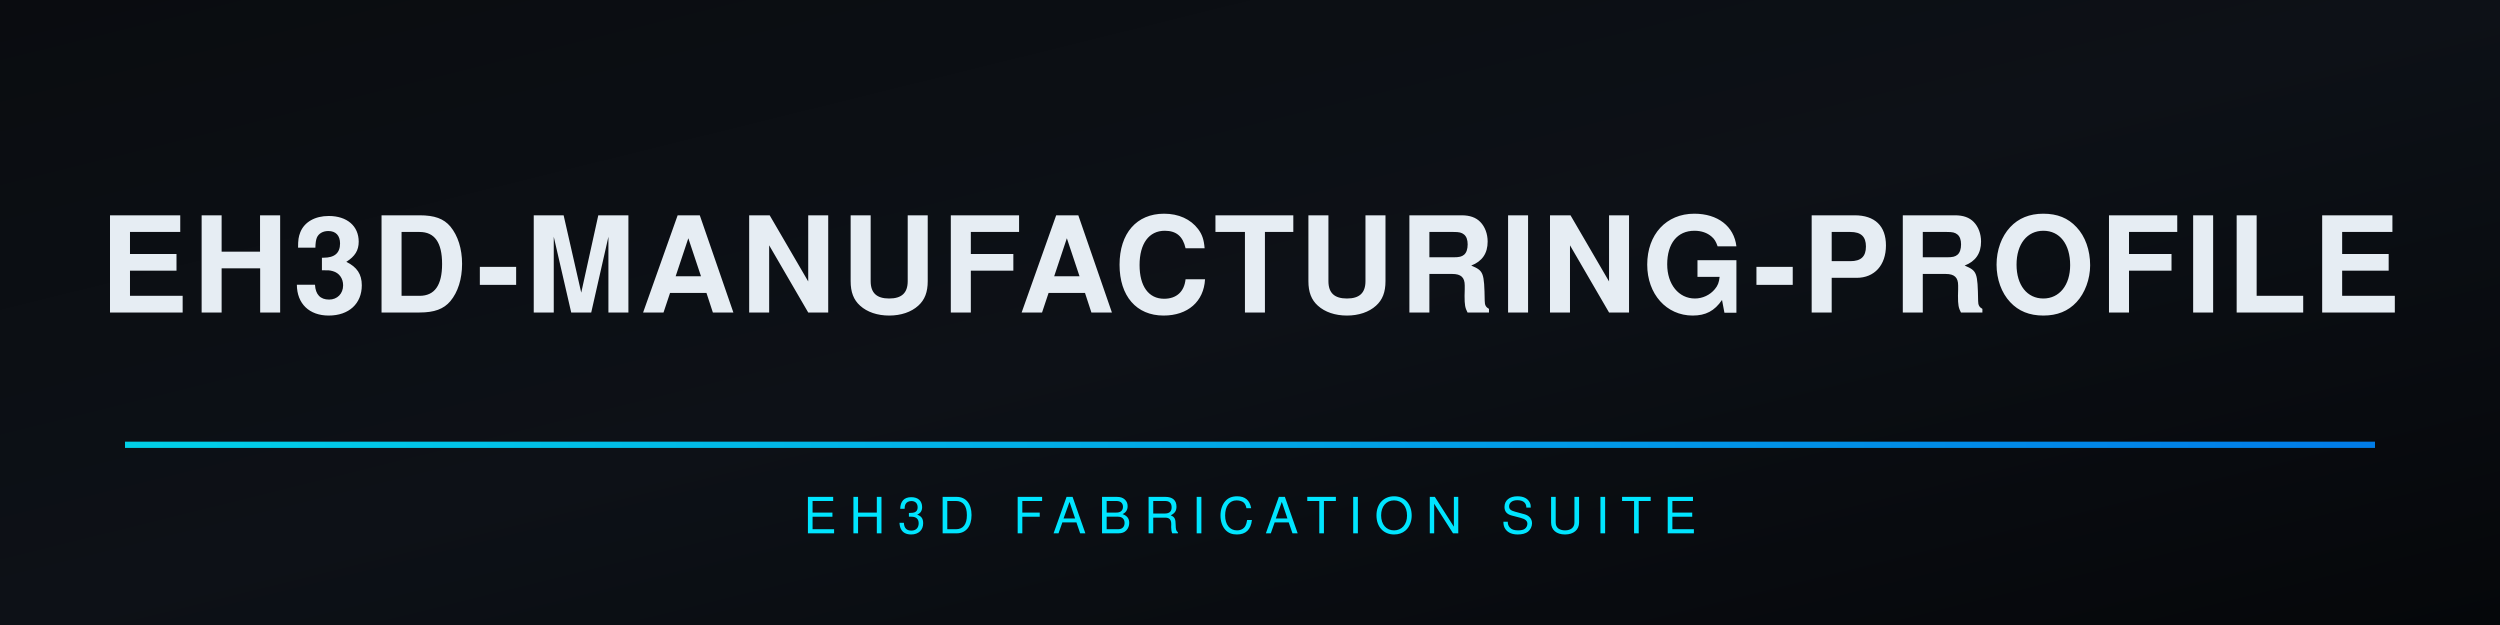
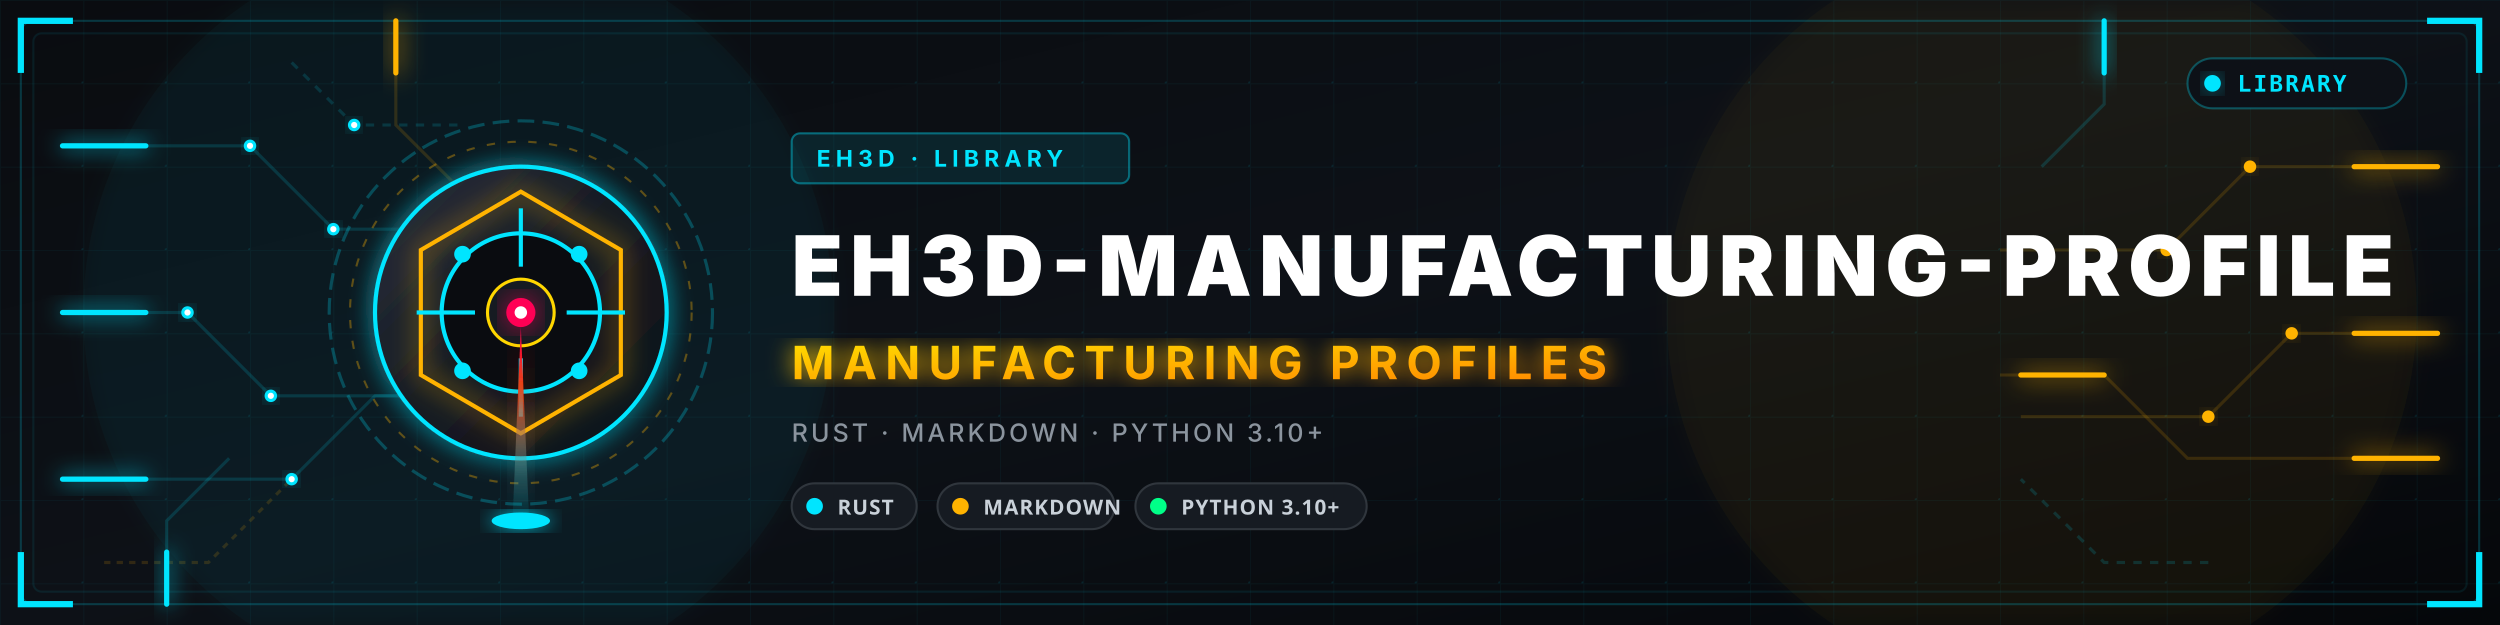
- <svg xmlns="http://www.w3.org/2000/svg" viewBox="0 0 1200 300" width="100%" height="100%" role="img" aria-label="EH3D-MANUFACTURING-PROFILE">
+ <svg xmlns="http://www.w3.org/2000/svg" viewBox="0 0 1200 300" width="100%" height="100%">
  <defs>
-     <linearGradient id="bg" x1="0%" y1="0%" x2="100%" y2="100%">
+     <linearGradient id="bgGlow" x1="0%" y1="0%" x2="100%" y2="100%">
      <stop offset="0%" stop-color="#0A0C10" />
      <stop offset="50%" stop-color="#0D1117" />
      <stop offset="100%" stop-color="#05070A" />
    </linearGradient>
-     <linearGradient id="line" x1="0%" y1="0%" x2="100%" y2="0%">
-       <stop offset="0%" stop-color="#00E5FF" stop-opacity="0.9" />
+     <linearGradient id="cyanGlow" x1="0%" y1="0%" x2="100%" y2="0%">
+       <stop offset="0%" stop-color="#00E5FF" stop-opacity="0.8" />
      <stop offset="100%" stop-color="#0088FF" stop-opacity="0.9" />
    </linearGradient>
+     <linearGradient id="goldGlow" x1="0%" y1="0%" x2="100%" y2="100%">
+       <stop offset="0%" stop-color="#FFD700" />
+       <stop offset="100%" stop-color="#FF8C00" />
+     </linearGradient>
+     <linearGradient id="laserBeam" x1="0%" y1="0%" x2="0%" y2="100%">
+       <stop offset="0%" stop-color="#FF0055" stop-opacity="1" />
+       <stop offset="30%" stop-color="#FF3300" stop-opacity="0.9" />
+       <stop offset="100%" stop-color="#00E5FF" stop-opacity="0" />
+     </linearGradient>
+     <linearGradient id="metalGradient" x1="0%" y1="0%" x2="100%" y2="100%">
+       <stop offset="0%" stop-color="#2A303C" />
+       <stop offset="50%" stop-color="#161B22" />
+       <stop offset="100%" stop-color="#0D1117" />
+     </linearGradient>
+     <filter id="glowCyan" x="-20%" y="-20%" width="140%" height="140%">
+       <feGaussianBlur stdDeviation="5" result="blur" />
+       <feMerge>
+         <feMergeNode in="blur" />
+         <feMergeNode in="SourceGraphic" />
+       </feMerge>
+     </filter>
+     <filter id="glowGold" x="-20%" y="-20%" width="140%" height="140%">
+       <feGaussianBlur stdDeviation="6" result="blur" />
+       <feMerge>
+         <feMergeNode in="blur" />
+         <feMergeNode in="SourceGraphic" />
+       </feMerge>
+     </filter>
+     <filter id="glowLaser" x="-30%" y="-30%" width="160%" height="160%">
+       <feGaussianBlur stdDeviation="8" result="blur" />
+       <feMerge>
+         <feMergeNode in="blur" />
+         <feMergeNode in="SourceGraphic" />
+       </feMerge>
+     </filter>
+     <pattern id="cyberGrid" width="40" height="40" patternUnits="userSpaceOnUse">
+       <path d="M 40 0 L 0 0 0 40" fill="none" stroke="#00E5FF" stroke-opacity="0.04" stroke-width="1" />
+       <circle cx="40" cy="40" r="1" fill="#00E5FF" fill-opacity="0.1" />
+     </pattern>
+     <g id="pcbNode">
+       <circle cx="0" cy="0" r="3" fill="#00E5FF" filter="url(#glowCyan)" />
+       <circle cx="0" cy="0" r="1.5" fill="#FFFFFF" />
+     </g>
  </defs>
-   <rect width="1200" height="300" fill="url(#bg)" />
-   <rect x="60" y="212" width="1080" height="3" fill="url(#line)" />
-   <text x="600" y="150" text-anchor="middle" font-family="Segoe UI, Helvetica, Arial, sans-serif" font-size="64" font-weight="700" letter-spacing="2" fill="#E6EDF3">EH3D-MANUFACTURING-PROFILE</text>
-   <text x="600" y="256" text-anchor="middle" font-family="Segoe UI, Helvetica, Arial, sans-serif" font-size="24" letter-spacing="6" fill="#00E5FF">EH3D FABRICATION SUITE</text>
+   <rect width="1200" height="300" fill="url(#bgGlow)" />
+   <rect width="1200" height="300" fill="url(#cyberGrid)" />
+   <circle cx="220" cy="150" r="180" fill="#00E5FF" fill-opacity="0.03" filter="url(#glowCyan)">
+     <animate attributeName="fill-opacity" values="0.02;0.05;0.02" dur="6s" repeatCount="indefinite" />
+   </circle>
+   <circle cx="980" cy="150" r="180" fill="#FFB300" fill-opacity="0.03" filter="url(#glowGold)">
+     <animate attributeName="fill-opacity" values="0.02;0.05;0.02" dur="6s" repeatCount="indefinite" />
+   </circle>
+   <rect x="10" y="10" width="1180" height="280" fill="none" stroke="#00E5FF" stroke-opacity="0.2" stroke-width="1" rx="6" />
+   <rect x="16" y="16" width="1168" height="268" fill="none" stroke="#00E5FF" stroke-opacity="0.08" stroke-width="1" rx="4" />
+   <path d="M 10 35 L 10 10 L 35 10" fill="none" stroke="#00E5FF" stroke-width="3">
+     <animate attributeName="stroke-opacity" values="0.6;1;0.6" dur="3s" repeatCount="indefinite" />
+   </path>
+   <path d="M 1190 35 L 1190 10 L 1165 10" fill="none" stroke="#00E5FF" stroke-width="3">
+     <animate attributeName="stroke-opacity" values="0.6;1;0.6" dur="3s" repeatCount="indefinite" />
+   </path>
+   <path d="M 10 265 L 10 290 L 35 290" fill="none" stroke="#00E5FF" stroke-width="3">
+     <animate attributeName="stroke-opacity" values="0.6;1;0.6" dur="3s" repeatCount="indefinite" />
+   </path>
+   <path d="M 1190 265 L 1190 290 L 1165 290" fill="none" stroke="#00E5FF" stroke-width="3">
+     <animate attributeName="stroke-opacity" values="0.6;1;0.6" dur="3s" repeatCount="indefinite" />
+   </path>
+   <g stroke="#00E5FF" stroke-opacity="0.15" stroke-width="1.5" fill="none">
+     <path d="M 30 70 L 120 70 L 160 110 L 240 110" />
+     <path d="M 30 150 L 90 150 L 130 190 L 220 190" />
+     <path d="M 30 230 L 140 230 L 180 190 L 210 190" />
+     <path d="M 80 290 L 80 250 L 110 220" />
+     <path d="M 190 10 L 190 60 L 220 90" stroke="#FFB300" stroke-opacity="0.15" />
+     <path d="M 140 30 L 170 60 L 220 60" stroke-dasharray="4,4" />
+     <path d="M 50 270 L 100 270 L 140 230" stroke="#FFB300" stroke-opacity="0.15" stroke-dasharray="3,3" />
+   </g>
+   <g fill="none" stroke-linecap="round" stroke-linejoin="round">
+     <path d="M 30 70 L 120 70 L 160 110 L 240 110" stroke="#00E5FF" stroke-width="2.5" stroke-dasharray="40, 240" filter="url(#glowCyan)">
+       <animate attributeName="stroke-dashoffset" values="280;0" dur="3s" repeatCount="indefinite" />
+     </path>
+     <path d="M 30 150 L 90 150 L 130 190 L 220 190" stroke="#00E5FF" stroke-width="2.5" stroke-dasharray="40, 220" filter="url(#glowCyan)">
+       <animate attributeName="stroke-dashoffset" values="260;0" dur="3.5s" repeatCount="indefinite" />
+     </path>
+     <path d="M 30 230 L 140 230 L 180 190 L 210 190" stroke="#00E5FF" stroke-width="2.5" stroke-dasharray="40, 230" filter="url(#glowCyan)">
+       <animate attributeName="stroke-dashoffset" values="270;0" dur="3.2s" repeatCount="indefinite" />
+     </path>
+     <path d="M 80 290 L 80 250 L 110 220" stroke="#00E5FF" stroke-width="2.5" stroke-dasharray="25, 100" filter="url(#glowCyan)">
+       <animate attributeName="stroke-dashoffset" values="125;0" dur="2.5s" repeatCount="indefinite" />
+     </path>
+     <path d="M 190 10 L 190 60 L 220 90" stroke="#FFB300" stroke-width="2.5" stroke-dasharray="25, 90" filter="url(#glowGold)">
+       <animate attributeName="stroke-dashoffset" values="115;0" dur="2.8s" repeatCount="indefinite" />
+     </path>
+   </g>
+   <use href="#pcbNode" x="120" y="70" />
+   <use href="#pcbNode" x="160" y="110" />
+   <use href="#pcbNode" x="90" y="150" />
+   <use href="#pcbNode" x="130" y="190" />
+   <use href="#pcbNode" x="140" y="230" />
+   <use href="#pcbNode" x="170" y="60" />
+   <g stroke="#FFB300" stroke-opacity="0.15" stroke-width="1.5" fill="none">
+     <path d="M 1170 80 L 1080 80 L 1040 120 L 960 120" />
+     <path d="M 1170 160 L 1100 160 L 1060 200 L 970 200" />
+     <path d="M 1170 220 L 1050 220 L 1010 180 M 1010 180 L 960 180" />
+     <path d="M 1010 10 L 1010 50 L 980 80" stroke="#00E5FF" stroke-opacity="0.15" />
+     <path d="M 1060 270 L 1010 270 L 970 230" stroke="#00E5FF" stroke-opacity="0.15" stroke-dasharray="4,4" />
+   </g>
+   <g fill="none" stroke-linecap="round" stroke-linejoin="round">
+     <path d="M 1170 80 L 1080 80 L 1040 120 L 960 120" stroke="#FFB300" stroke-width="2.5" stroke-dasharray="40, 230" filter="url(#glowGold)">
+       <animate attributeName="stroke-dashoffset" values="0;270" dur="3.5s" repeatCount="indefinite" />
+     </path>
+     <path d="M 1170 160 L 1100 160 L 1060 200 L 970 200" stroke="#FFB300" stroke-width="2.5" stroke-dasharray="40, 240" filter="url(#glowGold)">
+       <animate attributeName="stroke-dashoffset" values="0;280" dur="3.8s" repeatCount="indefinite" />
+     </path>
+     <path d="M 1170 220 L 1050 220 L 1010 180 M 1010 180 L 960 180" stroke="#FFB300" stroke-width="2.5" stroke-dasharray="40, 250" filter="url(#glowGold)">
+       <animate attributeName="stroke-dashoffset" values="0;290" dur="4s" repeatCount="indefinite" />
+     </path>
+     <path d="M 1010 10 L 1010 50 L 980 80" stroke="#00E5FF" stroke-width="2.5" stroke-dasharray="25, 95" filter="url(#glowCyan)">
+       <animate attributeName="stroke-dashoffset" values="0;120" dur="2.6s" repeatCount="indefinite" />
+     </path>
+   </g>
+   <circle cx="1080" cy="80" r="3" fill="#FFB300" filter="url(#glowGold)" />
+   <circle cx="1040" cy="120" r="3" fill="#FFB300" filter="url(#glowGold)" />
+   <circle cx="1100" cy="160" r="3" fill="#FFB300" filter="url(#glowGold)" />
+   <circle cx="1060" cy="200" r="3" fill="#FFB300" filter="url(#glowGold)" />
+   <g transform="translate(250, 150)">
+     <g>
+       <circle cx="0" cy="0" r="92" fill="none" stroke="#00E5FF" stroke-opacity="0.25" stroke-width="1.5" stroke-dasharray="8,4" />
+       <circle cx="0" cy="0" r="82" fill="none" stroke="#FFB300" stroke-opacity="0.35" stroke-width="1" stroke-dasharray="4,6" />
+       <animateTransform attributeName="transform" type="rotate" from="0 0 0" to="360 0 0" dur="25s" repeatCount="indefinite" />
+     </g>
+     <circle cx="0" cy="0" r="70" fill="url(#metalGradient)" stroke="#00E5FF" stroke-width="2" filter="url(#glowCyan)" />
+     <g>
+       <polygon points="0,-58 48,-30 48,30 0,58 -48,30 -48,-30" fill="none" stroke="#FFB300" stroke-width="2" filter="url(#glowGold)" />
+       <animateTransform attributeName="transform" type="rotate" from="360 0 0" to="0 0 0" dur="18s" repeatCount="indefinite" />
+     </g>
+     <circle cx="0" cy="0" r="38" fill="#0A0C10" stroke="#00E5FF" stroke-width="2" />
+     <line x1="-50" y1="0" x2="-22" y2="0" stroke="#00E5FF" stroke-width="2" />
+     <line x1="22" y1="0" x2="50" y2="0" stroke="#00E5FF" stroke-width="2" />
+     <line x1="0" y1="-50" x2="0" y2="-22" stroke="#00E5FF" stroke-width="2" />
+     <line x1="0" y1="22" x2="0" y2="50" stroke="#00E5FF" stroke-width="2" />
+     <circle cx="0" cy="0" r="16" fill="#161B22" stroke="#FFD700" stroke-width="1.5" />
+     <circle cx="0" cy="0" r="7" fill="#FF0055" filter="url(#glowLaser)">
+       <animate attributeName="opacity" values="0.5;1;0.5" dur="1.5s" repeatCount="indefinite" />
+     </circle>
+     <circle cx="0" cy="0" r="3" fill="#FFFFFF" />
+     <g>
+       <circle cx="-28" cy="-28" r="4" fill="#00E5FF" />
+       <circle cx="28" cy="-28" r="4" fill="#00E5FF" />
+       <circle cx="-28" cy="28" r="4" fill="#00E5FF" />
+       <circle cx="28" cy="28" r="4" fill="#00E5FF" />
+       <animateTransform attributeName="transform" type="scale" values="1;1.05;1" dur="2s" repeatCount="indefinite" additive="sum" />
+     </g>
+   </g>
+   <path d="M 250 157 L 246 250 L 254 250 Z" fill="url(#laserBeam)" filter="url(#glowLaser)">
+     <animate attributeName="opacity" values="0.3;1;0.3" dur="1.2s" repeatCount="indefinite" />
+   </path>
+   <ellipse cx="250" cy="250" rx="14" ry="4" fill="#00E5FF" filter="url(#glowCyan)">
+     <animate attributeName="rx" values="10;18;10" dur="1.2s" repeatCount="indefinite" />
+     <animate attributeName="opacity" values="0.4;1;0.4" dur="1.2s" repeatCount="indefinite" />
+   </ellipse>
+   <g transform="translate(380, 0)">
+     <g transform="translate(0, 82)">
+       <rect x="0" y="-18" width="162" height="24" rx="4" fill="#00E5FF" fill-opacity="0.1" stroke="#00E5FF" stroke-opacity="0.4" stroke-width="1">
+         <animate attributeName="stroke-opacity" values="0.3;0.8;0.3" dur="4s" repeatCount="indefinite" />
+       </rect>
+       <text x="12" y="-2" font-family="'Inter', 'Segoe UI', 'Roboto', sans-serif" font-weight="700" font-size="11" fill="#00E5FF" letter-spacing="2.5">EH3D · LIBRARY</text>
+     </g>
+     <text x="0" y="142" font-family="'Inter', 'Segoe UI', 'Roboto', sans-serif" font-weight="900" font-size="40" fill="#FFFFFF" letter-spacing="3.6">EH3D-MANUFACTURING-PROFILE</text>
+     <text x="0" y="182" font-family="'Inter', 'Segoe UI', 'Roboto', sans-serif" font-weight="700" font-size="22" fill="url(#goldGlow)" letter-spacing="4" filter="url(#glowGold)">MANUFACTURING PROFILES</text>
+     <text x="0" y="212" font-family="'Inter', 'Segoe UI', 'Roboto', sans-serif" font-weight="500" font-size="12" fill="#8B949E" letter-spacing="1.5">RUST · MARKDOWN · PYTHON 3.10+</text>
+     <g transform="translate(0, 232)">
+       <rect x="0" y="0" width="60" height="22" rx="11" fill="#161B22" stroke="#30363D" stroke-width="1" />
+       <circle cx="11" cy="11" r="4" fill="#00E5FF">
+         <animate attributeName="opacity" values="0.5;1;0.5" dur="2.0s" repeatCount="indefinite" />
+       </circle>
+       <text x="22" y="15" font-family="sans-serif" font-weight="600" font-size="10" fill="#C9D1D9" letter-spacing="0.5">RUST</text>
+       <rect x="70" y="0" width="85" height="22" rx="11" fill="#161B22" stroke="#30363D" stroke-width="1" />
+       <circle cx="81" cy="11" r="4" fill="#FFB300">
+         <animate attributeName="opacity" values="0.5;1;0.5" dur="2.2s" repeatCount="indefinite" />
+       </circle>
+       <text x="92" y="15" font-family="sans-serif" font-weight="600" font-size="10" fill="#C9D1D9" letter-spacing="0.5">MARKDOWN</text>
+       <rect x="165" y="0" width="111" height="22" rx="11" fill="#161B22" stroke="#30363D" stroke-width="1" />
+       <circle cx="176" cy="11" r="4" fill="#00FF88">
+         <animate attributeName="opacity" values="0.5;1;0.5" dur="2.4s" repeatCount="indefinite" />
+       </circle>
+       <text x="187" y="15" font-family="sans-serif" font-weight="600" font-size="10" fill="#C9D1D9" letter-spacing="0.5">PYTHON 3.10+</text>
+     </g>
+   </g>
+   <g transform="translate(1060, 42)">
+     <rect x="-10" y="-14" width="105" height="24" rx="12" fill="#0D1117" stroke="#00E5FF" stroke-opacity="0.3" stroke-width="1" />
+     <circle cx="2" cy="-2" r="4" fill="#00E5FF" filter="url(#glowGold)">
+       <animate attributeName="opacity" values="0.3;1;0.3" dur="1.5s" repeatCount="indefinite" />
+     </circle>
+     <text x="14" y="2" font-family="monospace" font-weight="700" font-size="11" fill="#00E5FF" letter-spacing="1">LIBRARY</text>
+   </g>
</svg>
